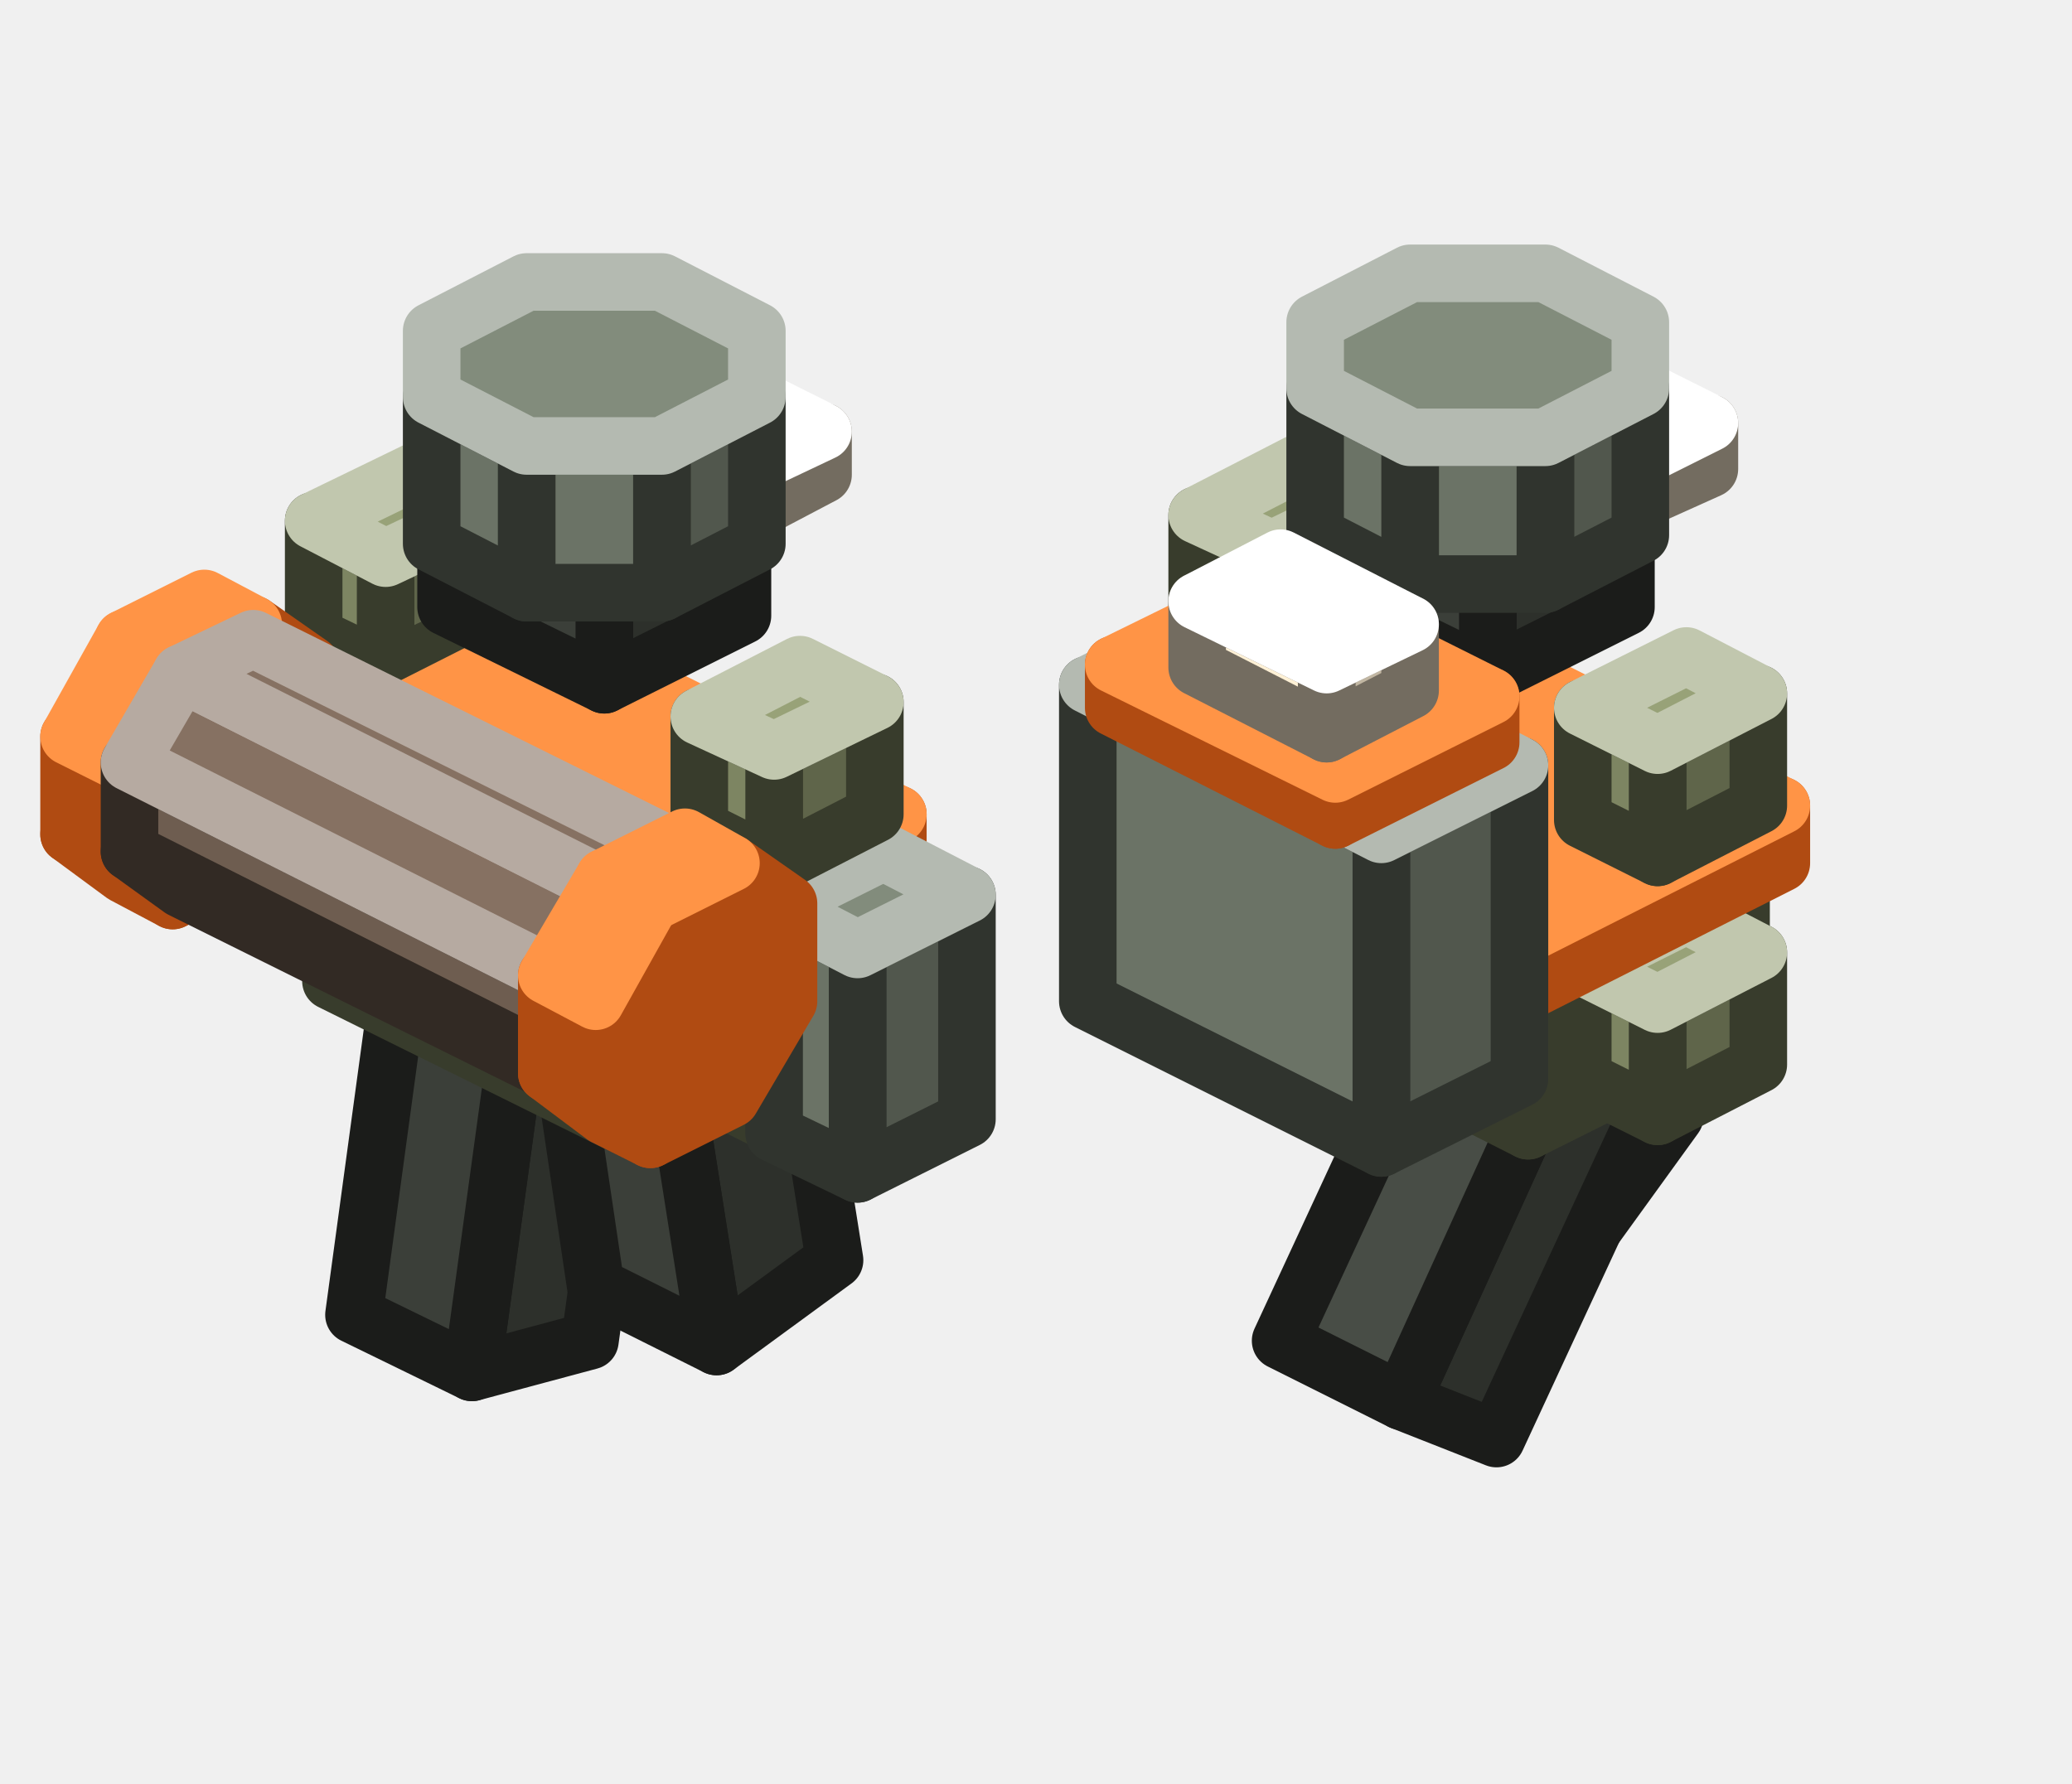
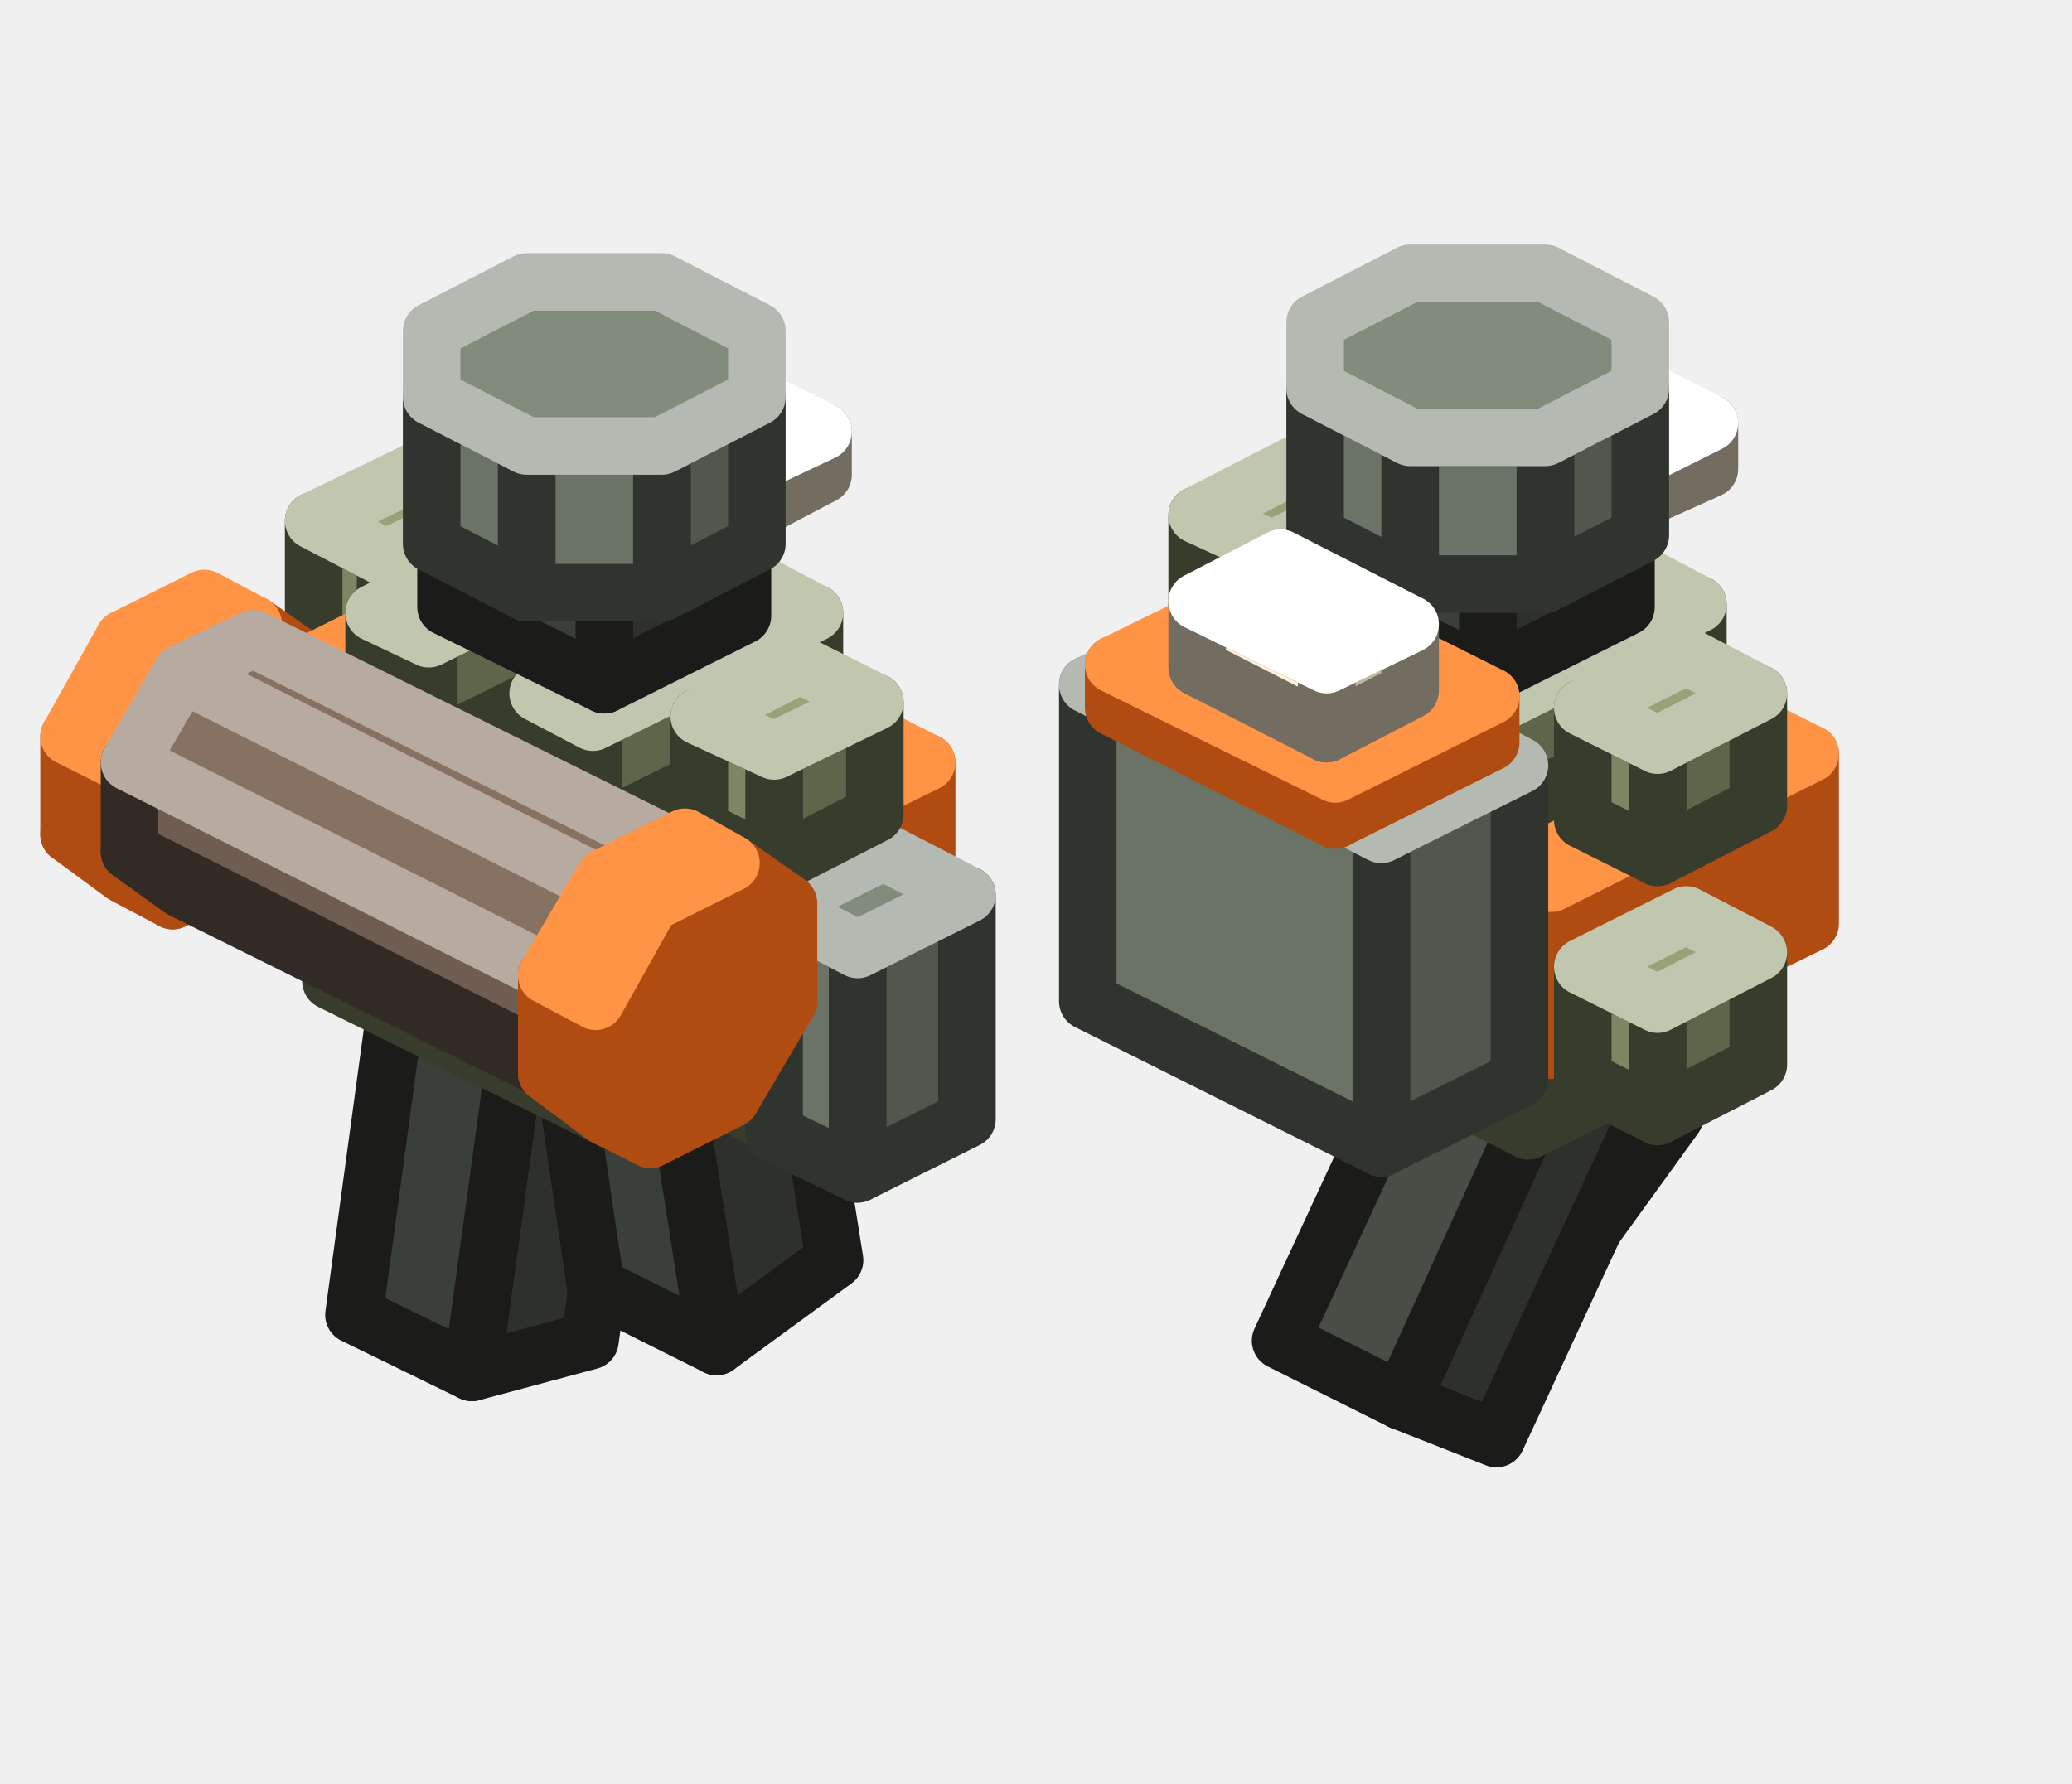
<svg xmlns="http://www.w3.org/2000/svg" width="72" height="62" viewBox="0 0 72 62">
  <g stroke-width="2" stroke-linejoin="round">
    <polygon points="58.2,38.8 54.8,43.5 49.2,36.8 52.6,32.1" fill="#2D302B" stroke="#1B1C1A" />
    <polygon points="54.8,43.5 50.7,41.4 45,34.7 49.2,36.8" fill="#2D302B" stroke="#1B1C1A" />
    <polygon points="52.6,32.1 49.2,36.8 45,34.7 48.4,30" fill="#484D46" stroke="#919490" />
    <polygon points="47.7,30.3 44.2,32.1 44.2,28.2 47.7,26.4" fill="#5F654A" stroke="#383C2C" />
    <polygon points="44.2,32.1 41.6,30.8 41.6,26.9 44.2,28.2" fill="#7D8562" stroke="#383C2C" />
    <polygon points="47.7,26.4 44.2,28.2 41.6,26.9 45.1,25.1" fill="#98A278" stroke="#C1C7AE" />
    <polygon points="20.5,46.6 16.4,47.7 18.1,35.3 22.2,34.2" fill="#2D302B" stroke="#1B1C1A" />
    <polygon points="16.4,47.7 12.3,45.7 14,33.2 18.1,35.3" fill="#3B3F39" stroke="#1B1C1A" />
    <polygon points="22.2,34.2 18.1,35.3 14,33.2 18,32.1" fill="#484D46" stroke="#919490" />
    <polygon points="17,30.6 13.4,32.4 13.4,28.4 17,26.7" fill="#5F654A" stroke="#383C2C" />
    <polygon points="13.4,32.4 10.9,31.1 10.9,27.2 13.4,28.4" fill="#7D8562" stroke="#383C2C" />
    <polygon points="17,26.7 13.4,28.4 10.9,27.2 14.4,25.4" fill="#98A278" stroke="#C1C7AE" />
    <polygon points="52,50 48.7,48.7 54.3,36.4 57.7,37.7" fill="#2D302B" stroke="#1B1C1A" />
    <polygon points="48.7,48.7 44.5,46.6 50.2,34.3 54.3,36.4" fill="#484D46" stroke="#1B1C1A" />
    <polygon points="57.7,37.7 54.3,36.4 50.2,34.3 53.5,35.6" fill="#3B3F39" stroke="#919490" />
    <polygon points="29,43.8 24.9,46.8 23.2,36 27.3,33.1" fill="#2D302B" stroke="#1B1C1A" />
    <polygon points="24.9,46.8 20.7,44.7 19.1,33.9 23.2,36" fill="#3B3F39" stroke="#1B1C1A" />
    <polygon points="27.3,33.1 23.2,36 19.1,33.9 23.2,31" fill="#484D46" stroke="#919490" />
-     <polygon points="60.5,35.6 53.1,39.3 53.1,33.8 60.5,30.1" fill="#5F654A" stroke="#383C2C" />
-     <polygon points="53.1,39.3 42.2,33.8 42.2,28.3 53.1,33.8" fill="#7D8562" stroke="#383C2C" />
-     <polygon points="60.5,30.1 53.1,33.8 42.2,28.3 49.6,24.7" fill="#98A278" stroke="#C1C7AE" />
+     <polygon points="60.5,35.6 53.1,39.3 53.1,35.3 60.5,31.7" fill="#5F654A" stroke="#383C2C" />
+     <polygon points="53.1,39.3 42.2,33.8 42.2,29.9 53.1,35.3" fill="#7D8562" stroke="#383C2C" />
+     <polygon points="60.5,31.7 53.1,35.3 42.2,29.9 49.6,26.2" fill="#98A278" stroke="#C1C7AE" />
+     <polygon points="62.9,32.1 53.9,36.5 53.9,30.7 62.9,26.2" fill="#B04B12" stroke="#B04B12" />
+     <polygon points="53.9,36.5 39.8,29.5 39.8,23.6 53.9,30.7" fill="#E8681F" stroke="#B04B12" />
+     <polygon points="62.9,26.2 53.9,30.7 39.8,23.6 48.8,19.1" fill="#FF9446" stroke="#FF9446" />
+     <polygon points="47.7,21.3 44.2,23.1 44.2,19.1 47.7,17.4" fill="#5F654A" stroke="#383C2C" />
+     <polygon points="44.2,23.1 41.6,21.8 41.6,17.9 44.2,19.1" fill="#7D8562" stroke="#383C2C" />
+     <polygon points="47.7,17.4 44.2,19.1 41.6,17.9 45.1,16.1" fill="#98A278" stroke="#C1C7AE" />
+     <polygon points="53.3,22 45.6,25.9 45.6,21.9 53.3,18.1" fill="#5F654A" stroke="#383C2C" />
+     <polygon points="45.6,25.9 43.7,24.9 43.7,21 45.6,21.9" fill="#7D8562" stroke="#383C2C" />
+     <polygon points="53.3,18.1 45.6,21.9 43.7,21 51.4,17.1" fill="#98A278" stroke="#C1C7AE" />
    <polygon points="61.1,37 57.6,38.8 57.6,34.9 61.1,33.1" fill="#5F654A" stroke="#383C2C" />
    <polygon points="57.6,38.8 55,37.5 55,33.6 57.6,34.9" fill="#7D8562" stroke="#383C2C" />
    <polygon points="61.1,33.1 57.6,34.9 55,33.6 58.6,31.8" fill="#98A278" stroke="#C1C7AE" />
-     <polygon points="61.9,30 53,34.5 53,32.5 61.9,28" fill="#B04B12" stroke="#B04B12" />
-     <polygon points="53,34.5 40.8,28.4 40.8,26.4 53,32.5" fill="#E8681F" stroke="#B04B12" />
-     <polygon points="61.9,28 53,32.5 40.8,26.4 49.8,21.9" fill="#FF9446" stroke="#FF9446" />
-     <polygon points="47.7,21.3 44.2,23.1 44.2,19.1 47.7,17.4" fill="#5F654A" stroke="#383C2C" />
-     <polygon points="44.2,23.1 41.6,21.8 41.6,17.9 44.2,19.1" fill="#7D8562" stroke="#383C2C" />
-     <polygon points="47.7,17.4 44.2,19.1 41.6,17.9 45.1,16.1" fill="#98A278" stroke="#C1C7AE" />
+     <polygon points="59,24.9 51.4,28.7 51.4,24.8 59,21" fill="#5F654A" stroke="#383C2C" />
+     <polygon points="51.4,28.7 49.4,27.8 49.4,23.9 51.4,24.8" fill="#7D8562" stroke="#383C2C" />
+     <polygon points="59,21 51.4,24.8 49.4,23.9 57.1,20" fill="#98A278" stroke="#C1C7AE" />
    <polygon points="59.4,16.3 57.4,17.2 57.4,15.7 59.4,14.7" fill="#C1B6A2" stroke="#736C60" />
    <polygon points="57.4,17.2 51,14 51,12.5 57.4,15.7" fill="#FFF1D6" stroke="#736C60" />
    <polygon points="59.4,14.7 57.4,15.7 51,12.5 53,11.5" fill="#FFFFFF" stroke="#FFFFFF" />
    <polygon points="56.5,21.1 51.7,23.5 51.7,20 56.5,17.6" fill="#2D302B" stroke="#1B1C1A" />
    <polygon points="51.7,23.5 46.2,20.8 46.2,17.3 51.7,20" fill="#3B3F39" stroke="#1B1C1A" />
    <polygon points="56.5,17.6 51.7,20 46.2,17.3 51,14.9" fill="#484D46" stroke="#919490" />
    <polygon points="52.8,37.5 48,39.9 48,29 52.8,26.6" fill="#51574D" stroke="#30342E" />
    <polygon points="48,39.9 37.8,34.8 37.8,23.8 48,29" fill="#6B7366" stroke="#30342E" />
    <polygon points="52.8,26.6 48,29 37.8,23.8 42.6,21.4" fill="#828C7C" stroke="#B4BAB1" />
    <polygon points="61.1,28 57.6,29.8 57.6,25.9 61.1,24.1" fill="#5F654A" stroke="#383C2C" />
    <polygon points="57.6,29.8 55,28.5 55,24.6 57.6,25.9" fill="#7D8562" stroke="#383C2C" />
    <polygon points="61.1,24.1 57.6,25.9 55,24.6 58.6,22.8" fill="#98A278" stroke="#C1C7AE" />
    <polygon points="51.8,25.8 46.4,28.5 46.4,26.9 51.8,24.2" fill="#B04B12" stroke="#B04B12" />
    <polygon points="46.4,28.5 38.7,24.6 38.7,23.1 46.4,26.9" fill="#E8681F" stroke="#B04B12" />
    <polygon points="51.8,24.2 46.4,26.9 38.7,23.1 44.2,20.4" fill="#FF9446" stroke="#FF9446" />
    <polygon points="57,18.6 53.7,20.3 53.7,15.2 57,13.5" fill="#51574D" stroke="#30342E" />
    <polygon points="53.7,20.3 49,20.3 49,15.2 53.7,15.2" fill="#6B7366" stroke="#30342E" />
    <polygon points="49,20.3 45.7,18.6 45.7,13.5 49,15.2" fill="#6B7366" stroke="#30342E" />
    <polygon points="57,11.2 57,13.5 53.7,15.2 49,15.2 45.7,13.5 45.7,11.2 49,9.5 53.7,9.5" fill="#828C7C" stroke="#B4BAB1" />
    <polygon points="49,24 46.1,25.5 46.1,23.1 49,21.7" fill="#C1B6A2" stroke="#736C60" />
    <polygon points="46.1,25.5 41.6,23.2 41.6,20.9 46.1,23.1" fill="#FFF1D6" stroke="#736C60" />
    <polygon points="49,21.7 46.1,23.1 41.6,20.9 44.5,19.4" fill="#FFFFFF" stroke="#FFFFFF" />
    <polygon points="17,21.6 13.4,23.3 13.4,19.4 17,17.7" fill="#5F654A" stroke="#383C2C" />
    <polygon points="13.4,23.3 10.9,22.1 10.9,18.1 13.4,19.4" fill="#7D8562" stroke="#383C2C" />
    <polygon points="17,17.7 13.4,19.4 10.9,18.1 14.4,16.4" fill="#98A278" stroke="#C1C7AE" />
    <polygon points="4.3,30.4 2.4,29 4,29.9 6,31.3" fill="#B04B12" stroke="#B04B12" />
    <polygon points="2.4,29 2.4,25.6 4,26.4 4,29.9" fill="#E8681F" stroke="#B04B12" />
    <polygon points="8.8,21.7 10.8,23.1 10.8,26.5 8.8,29.9 6,31.3 4,29.9 4,26.4 6,23.1" fill="#B04B12" stroke="#B04B12" />
    <polygon points="2.4,25.6 4.3,22.2 6,23.1 4,26.4" fill="#FF9446" stroke="#FF9446" />
    <polygon points="4.3,22.2 7.1,20.8 8.8,21.7 6,23.1" fill="#FF9446" stroke="#FF9446" />
-     <polygon points="29.8,35.9 22.4,39.5 22.4,34 29.8,30.4" fill="#5F654A" stroke="#383C2C" />
-     <polygon points="22.4,39.5 11.5,34.1 11.5,28.6 22.4,34" fill="#7D8562" stroke="#383C2C" />
-     <polygon points="29.8,30.4 22.4,34 11.5,28.6 18.9,24.9" fill="#98A278" stroke="#C1C7AE" />
+     <polygon points="29.8,35.9 22.4,39.5 22.4,35.6 29.8,31.9" fill="#5F654A" stroke="#383C2C" />
+     <polygon points="22.4,39.5 11.5,34.1 11.5,30.2 22.4,35.6" fill="#7D8562" stroke="#383C2C" />
+     <polygon points="29.8,31.9 22.4,35.6 11.5,30.2 18.9,26.5" fill="#98A278" stroke="#C1C7AE" />
+     <polygon points="32.2,32.3 23.2,36.8 23.2,30.9 32.2,26.5" fill="#B04B12" stroke="#B04B12" />
+     <polygon points="23.2,36.8 9.1,29.8 9.1,23.9 23.2,30.9" fill="#E8681F" stroke="#B04B12" />
+     <polygon points="32.2,26.5 23.2,30.9 9.1,23.9 18.1,19.4" fill="#FF9446" stroke="#FF9446" />
+     <polygon points="22.6,22.3 14.9,26.1 14.9,22.2 22.6,18.4" fill="#5F654A" stroke="#383C2C" />
+     <polygon points="14.9,26.1 13,25.2 13,21.3 14.9,22.2" fill="#7D8562" stroke="#383C2C" />
+     <polygon points="22.6,18.4 14.9,22.2 13,21.3 20.6,17.4" fill="#98A278" stroke="#C1C7AE" />
    <polygon points="30.4,37.3 26.9,39.1 26.9,35.2 30.4,33.4" fill="#5F654A" stroke="#383C2C" />
    <polygon points="26.9,39.1 24.3,37.8 24.3,33.9 26.9,35.2" fill="#7D8562" stroke="#383C2C" />
    <polygon points="30.4,33.4 26.9,35.2 24.3,33.9 27.8,32.1" fill="#98A278" stroke="#C1C7AE" />
-     <polygon points="31.2,30.3 22.2,34.8 22.2,32.7 31.2,28.3" fill="#B04B12" stroke="#B04B12" />
-     <polygon points="22.2,34.8 10.1,28.7 10.1,26.7 22.2,32.7" fill="#E8681F" stroke="#B04B12" />
-     <polygon points="31.2,28.3 22.2,32.7 10.1,26.7 19,22.2" fill="#FF9446" stroke="#FF9446" />
+     <polygon points="28.3,25.2 20.6,29 20.6,25.1 28.3,21.3" fill="#5F654A" stroke="#383C2C" />
+     <polygon points="20.6,29 18.7,28.1 18.7,24.1 20.6,25.1" fill="#7D8562" stroke="#383C2C" />
+     <polygon points="28.3,21.3 20.6,25.1 18.7,24.1 26.4,20.3" fill="#98A278" stroke="#C1C7AE" />
    <polygon points="28.6,16.5 26.7,17.5 26.7,15.9 28.6,15" fill="#C1B6A2" stroke="#736C60" />
    <polygon points="26.7,17.5 20.3,14.3 20.3,12.7 26.7,15.9" fill="#FFF1D6" stroke="#736C60" />
    <polygon points="28.6,15 26.7,15.9 20.3,12.7 22.2,11.8" fill="#FFFFFF" stroke="#FFFFFF" />
    <polygon points="25.8,21.4 21,23.8 21,20.3 25.8,17.9" fill="#2D302B" stroke="#1B1C1A" />
    <polygon points="21,23.8 15.5,21.1 15.5,17.6 21,20.3" fill="#3B3F39" stroke="#1B1C1A" />
    <polygon points="25.8,17.9 21,20.3 15.5,17.6 20.3,15.2" fill="#484D46" stroke="#919490" />
    <polygon points="33.6,38.9 29.8,40.8 29.8,33 33.6,31.1" fill="#51574D" stroke="#30342E" />
    <polygon points="29.8,40.8 26.9,39.4 26.9,31.5 29.8,33" fill="#6B7366" stroke="#30342E" />
    <polygon points="33.6,31.1 29.8,33 26.9,31.5 30.7,29.6" fill="#828C7C" stroke="#B4BAB1" />
    <polygon points="30.4,28.3 26.9,30.1 26.9,26.1 30.4,24.4" fill="#5F654A" stroke="#383C2C" />
    <polygon points="26.9,30.1 24.3,28.8 24.3,24.9 26.9,26.1" fill="#7D8562" stroke="#383C2C" />
    <polygon points="30.4,24.4 26.9,26.1 24.3,24.9 27.8,23.1" fill="#98A278" stroke="#C1C7AE" />
    <polygon points="6.3,30.9 4.5,29.6 19.2,37 21,38.2" fill="#53463C" stroke="#322A24" />
    <polygon points="4.5,29.6 4.5,26.5 19.2,33.9 19.2,37" fill="#6E5D50" stroke="#322A24" />
    <polygon points="23.5,29.5 25.3,30.8 25.3,33.9 23.5,37 21,38.2 19.2,37 19.2,33.9 21,30.8" fill="#53463C" stroke="#322A24" />
    <polygon points="4.5,26.5 6.3,23.4 21,30.8 19.2,33.9" fill="#867162" stroke="#B6AAA1" />
    <polygon points="6.3,23.4 8.8,22.2 23.5,29.5 21,30.8" fill="#867162" stroke="#B6AAA1" />
    <polygon points="26.3,18.9 23,20.6 23,15.5 26.3,13.8" fill="#51574D" stroke="#30342E" />
    <polygon points="23,20.6 18.3,20.6 18.3,15.5 23,15.5" fill="#6B7366" stroke="#30342E" />
    <polygon points="18.3,20.6 15,18.9 15,13.8 18.3,15.5" fill="#6B7366" stroke="#30342E" />
    <polygon points="26.3,11.5 26.3,13.8 23,15.5 18.3,15.5 15,13.8 15,11.5 18.3,9.8 23,9.8" fill="#828C7C" stroke="#B4BAB1" />
    <polygon points="21,38.8 19,37.3 20.7,38.2 22.6,39.6" fill="#B04B12" stroke="#B04B12" />
    <polygon points="19,37.3 19,33.9 20.7,34.8 20.7,38.2" fill="#E8681F" stroke="#B04B12" />
    <polygon points="25.4,30 27.4,31.4 27.4,34.8 25.4,38.2 22.6,39.6 20.7,38.2 20.7,34.8 22.6,31.4" fill="#B04B12" stroke="#B04B12" />
    <polygon points="19,33.9 21,30.5 22.6,31.4 20.7,34.8" fill="#FF9446" stroke="#FF9446" />
    <polygon points="21,30.5 23.8,29.1 25.4,30 22.6,31.4" fill="#FF9446" stroke="#FF9446" />
  </g>
</svg>
